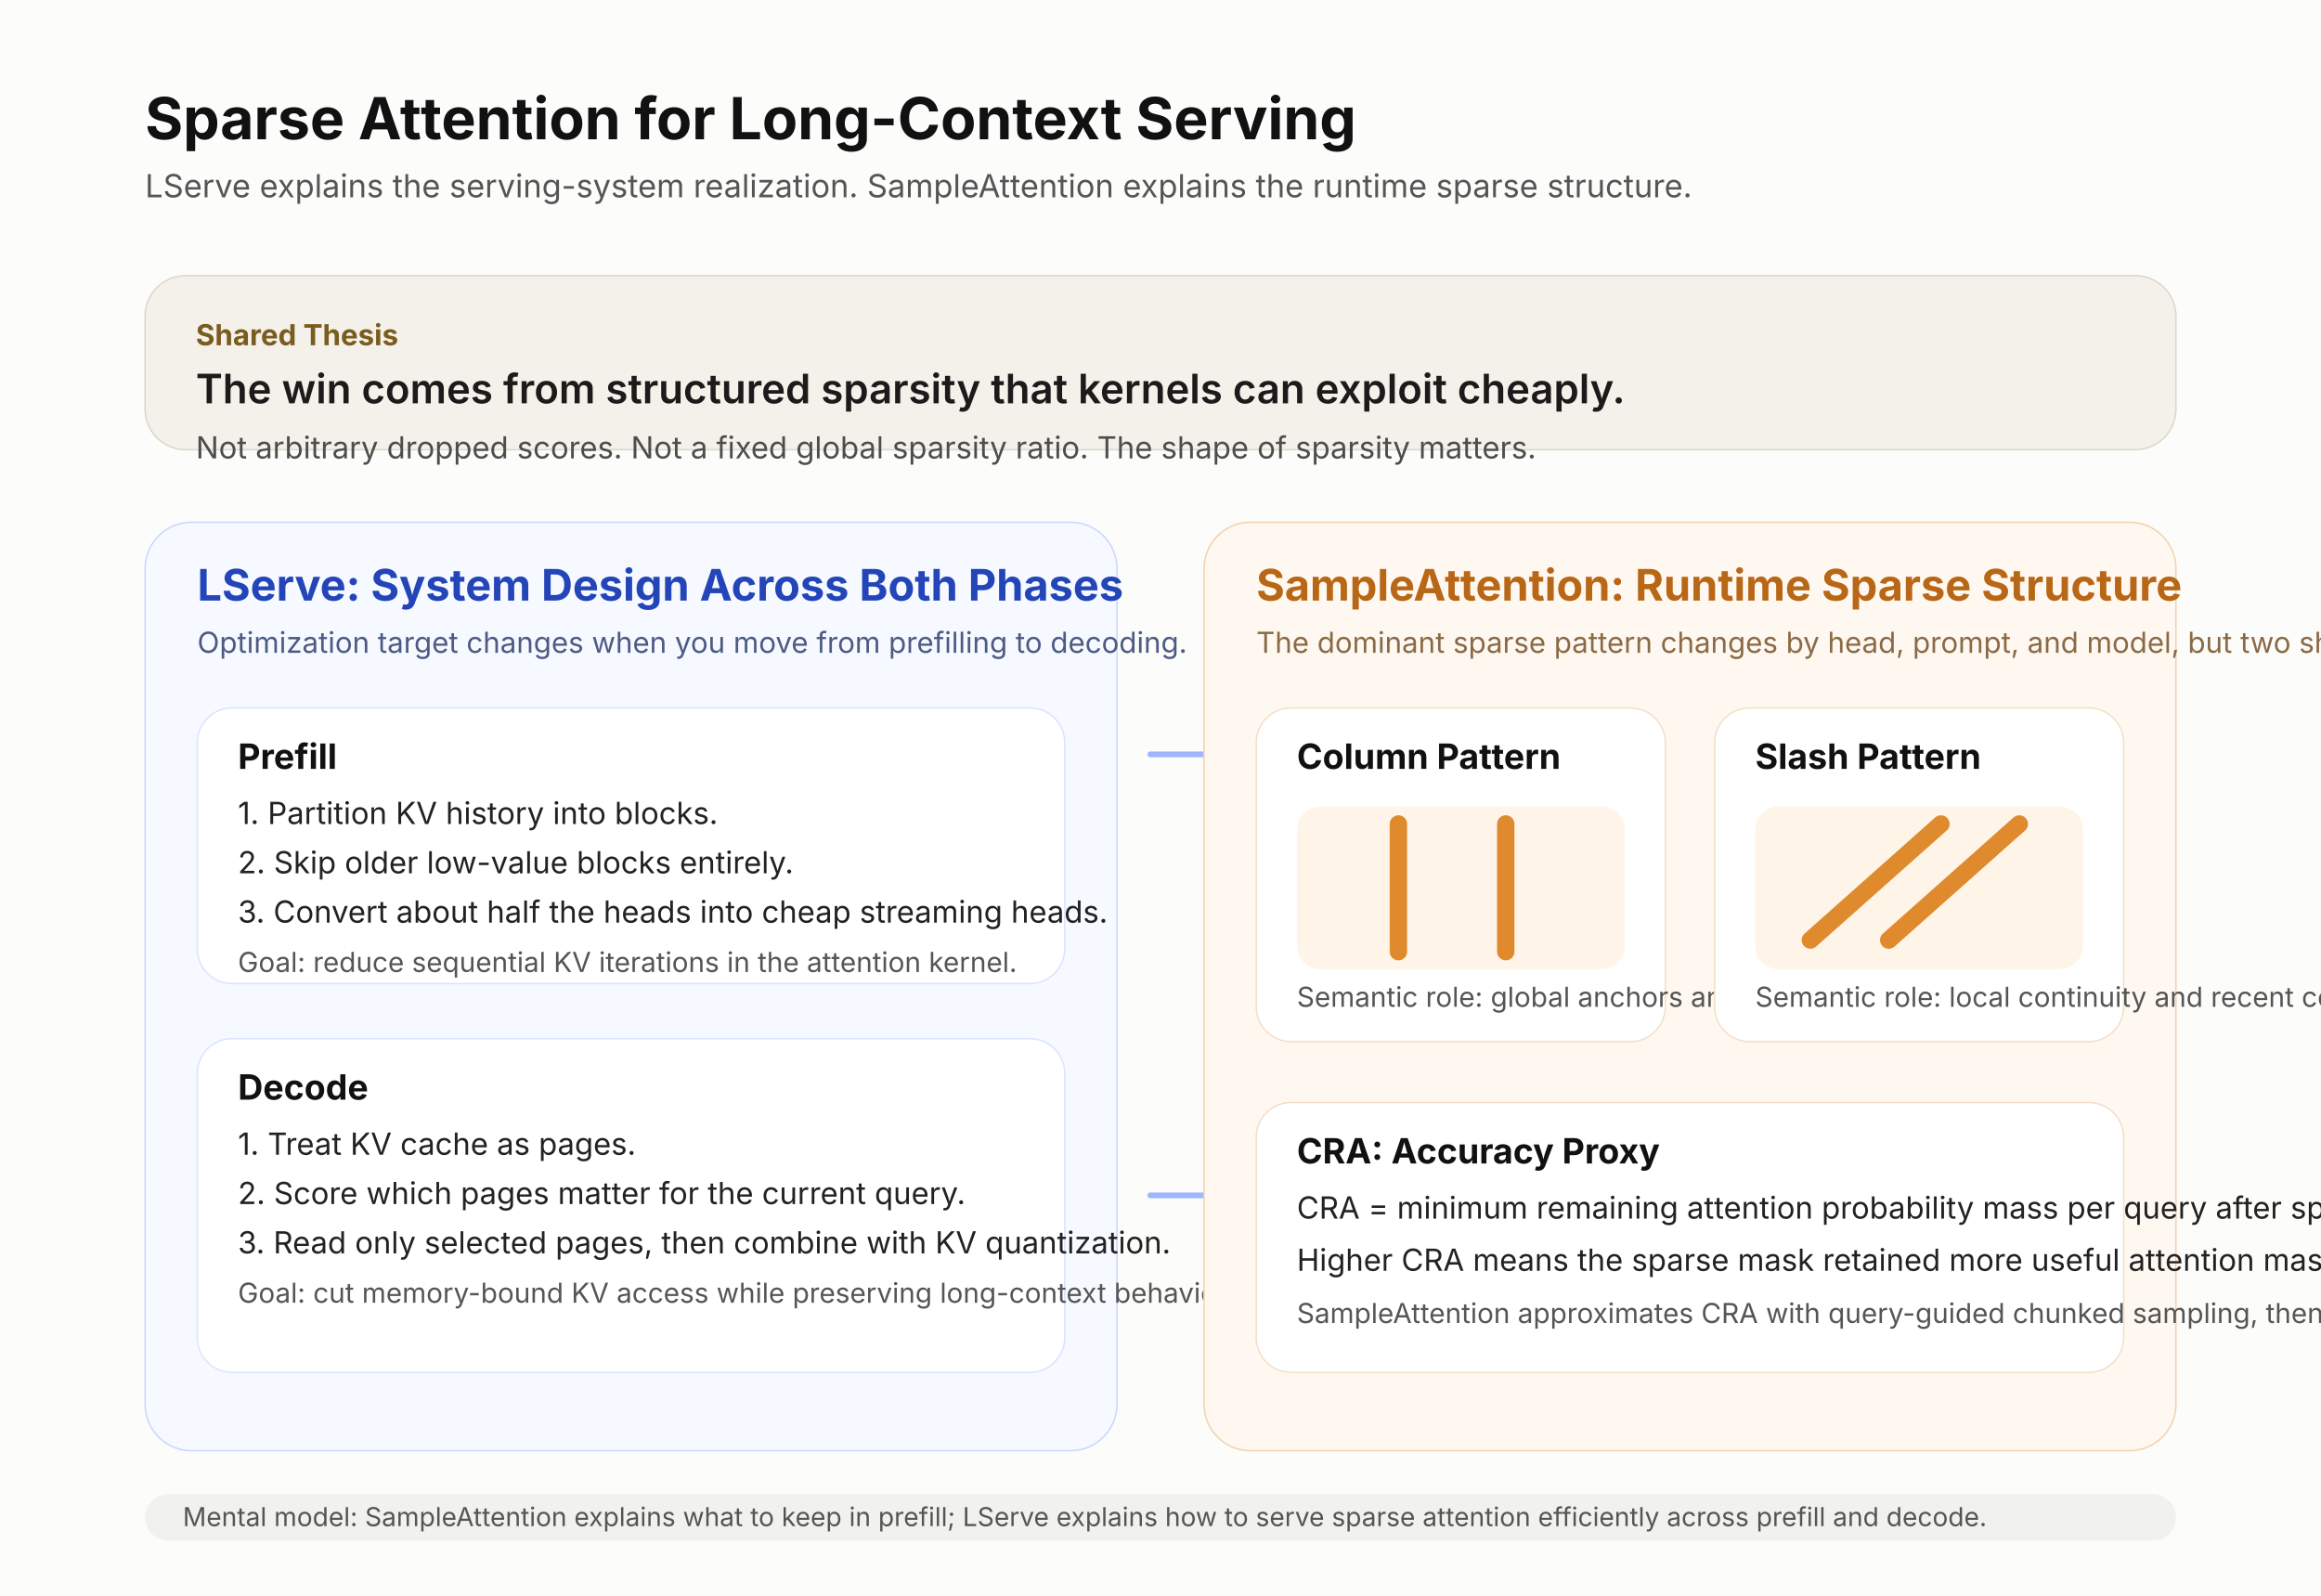
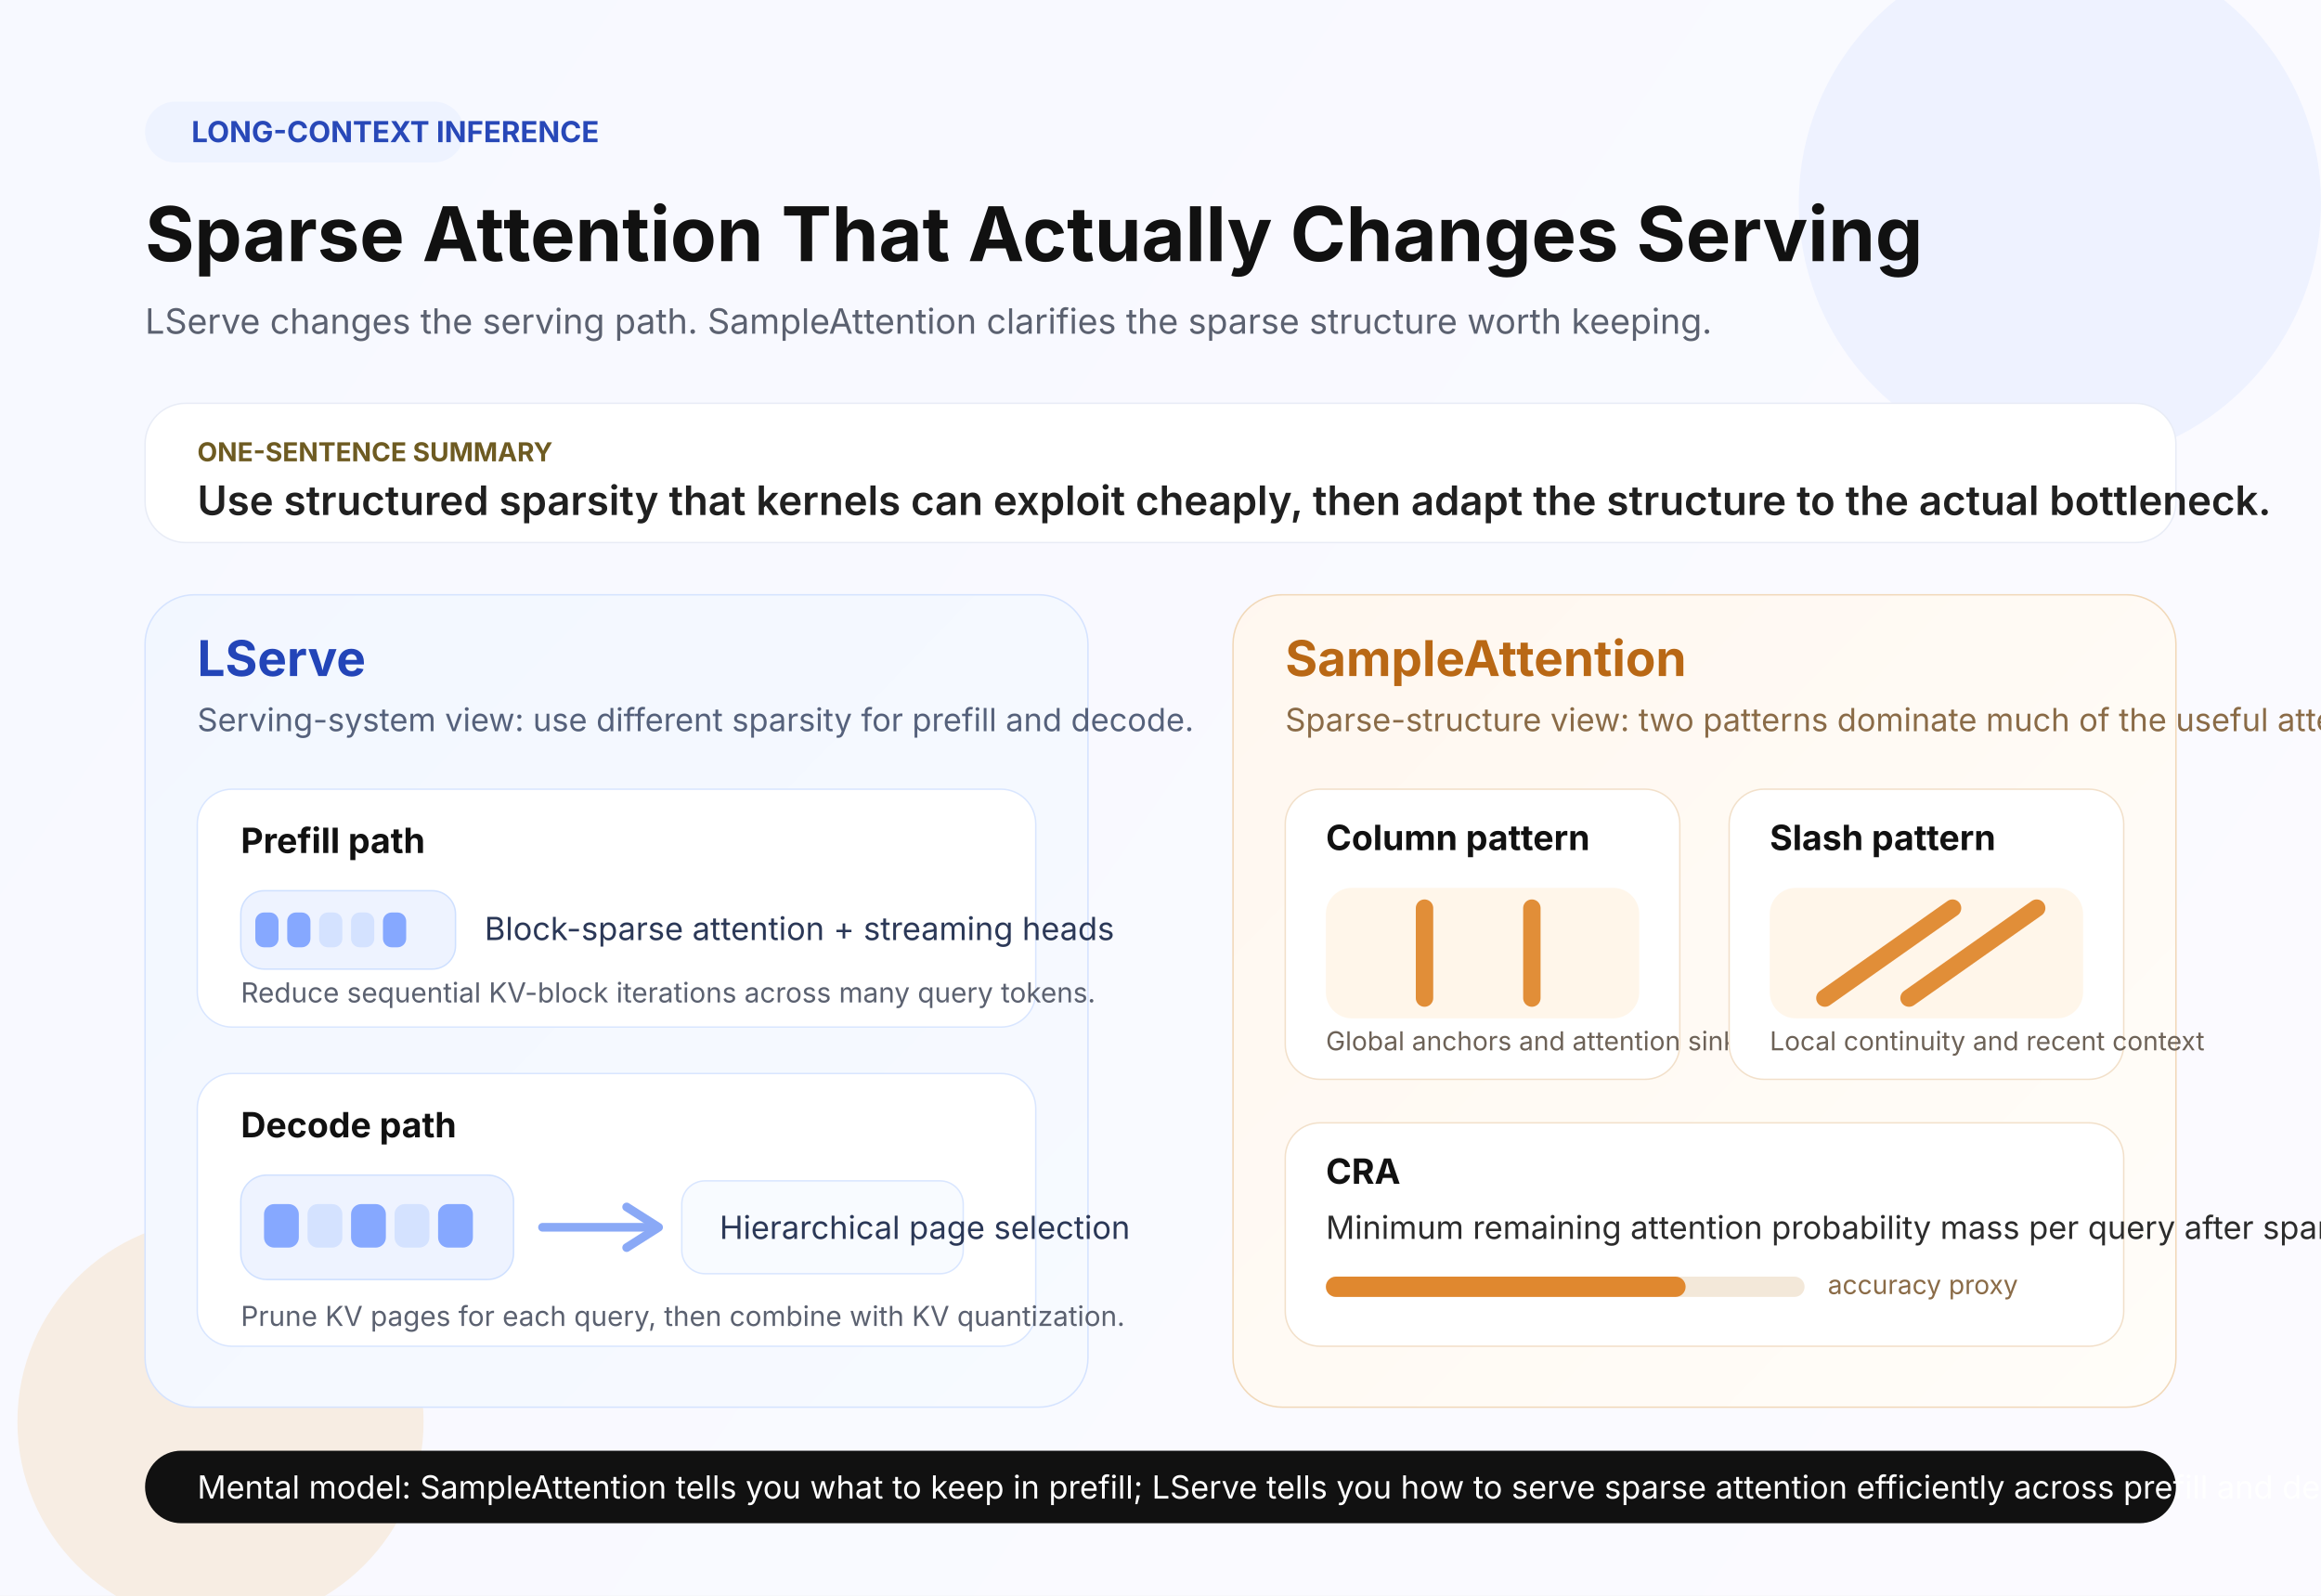
<svg xmlns="http://www.w3.org/2000/svg" width="1600" height="1100" viewBox="0 0 1600 1100" fill="none">
-   <rect width="1600" height="1100" fill="#FCFCFA" />
-   <text x="100" y="96" fill="#111111" font-family="Inter, Arial, sans-serif" font-size="40" font-weight="700">Sparse Attention for Long-Context Serving</text>
-   <text x="100" y="136" fill="#555555" font-family="Inter, Arial, sans-serif" font-size="22">LServe explains the serving-system realization. SampleAttention explains the runtime sparse structure.</text>
-   <rect x="100" y="190" width="1400" height="120" rx="28" fill="#F4F1EA" stroke="#DDD6C8" />
-   <text x="135" y="238" fill="#7A5C1E" font-family="Inter, Arial, sans-serif" font-size="20" font-weight="700">Shared Thesis</text>
-   <text x="135" y="278" fill="#1B1B1B" font-family="Inter, Arial, sans-serif" font-size="28" font-weight="600">The win comes from structured sparsity that kernels can exploit cheaply.</text>
-   <text x="135" y="316" fill="#4D4D4D" font-family="Inter, Arial, sans-serif" font-size="21">Not arbitrary dropped scores. Not a fixed global sparsity ratio. The shape of sparsity matters.</text>
-   <rect x="100" y="360" width="670" height="640" rx="32" fill="#F6F9FF" stroke="#C8D7FF" />
-   <text x="136" y="414" fill="#2345B8" font-family="Inter, Arial, sans-serif" font-size="30" font-weight="700">LServe: System Design Across Both Phases</text>
-   <text x="136" y="450" fill="#4D5B84" font-family="Inter, Arial, sans-serif" font-size="20">Optimization target changes when you move from prefilling to decoding.</text>
-   <rect x="136" y="488" width="598" height="190" rx="24" fill="#FFFFFF" stroke="#D9E4FF" />
-   <text x="164" y="530" fill="#111111" font-family="Inter, Arial, sans-serif" font-size="24" font-weight="700">Prefill</text>
-   <text x="164" y="568" fill="#222222" font-family="Inter, Arial, sans-serif" font-size="21">1. Partition KV history into blocks.</text>
-   <text x="164" y="602" fill="#222222" font-family="Inter, Arial, sans-serif" font-size="21">2. Skip older low-value blocks entirely.</text>
-   <text x="164" y="636" fill="#222222" font-family="Inter, Arial, sans-serif" font-size="21">3. Convert about half the heads into cheap streaming heads.</text>
-   <text x="164" y="670" fill="#555555" font-family="Inter, Arial, sans-serif" font-size="19">Goal: reduce sequential KV iterations in the attention kernel.</text>
-   <rect x="136" y="716" width="598" height="230" rx="24" fill="#FFFFFF" stroke="#D9E4FF" />
-   <text x="164" y="758" fill="#111111" font-family="Inter, Arial, sans-serif" font-size="24" font-weight="700">Decode</text>
-   <text x="164" y="796" fill="#222222" font-family="Inter, Arial, sans-serif" font-size="21">1. Treat KV cache as pages.</text>
-   <text x="164" y="830" fill="#222222" font-family="Inter, Arial, sans-serif" font-size="21">2. Score which pages matter for the current query.</text>
-   <text x="164" y="864" fill="#222222" font-family="Inter, Arial, sans-serif" font-size="21">3. Read only selected pages, then combine with KV quantization.</text>
-   <text x="164" y="898" fill="#555555" font-family="Inter, Arial, sans-serif" font-size="19">Goal: cut memory-bound KV access while preserving long-context behavior.</text>
-   <path d="M793 520H866" stroke="#9FB6FF" stroke-width="4" stroke-linecap="round" />
-   <path d="M853 508L873 520L853 532" stroke="#9FB6FF" stroke-width="4" stroke-linecap="round" stroke-linejoin="round" />
-   <path d="M793 824H866" stroke="#9FB6FF" stroke-width="4" stroke-linecap="round" />
-   <path d="M853 812L873 824L853 836" stroke="#9FB6FF" stroke-width="4" stroke-linecap="round" stroke-linejoin="round" />
-   <rect x="830" y="360" width="670" height="640" rx="32" fill="#FFF8F1" stroke="#F0D3AE" />
-   <text x="866" y="414" fill="#B86716" font-family="Inter, Arial, sans-serif" font-size="30" font-weight="700">SampleAttention: Runtime Sparse Structure</text>
-   <text x="866" y="450" fill="#8A6A46" font-family="Inter, Arial, sans-serif" font-size="20">The dominant sparse pattern changes by head, prompt, and model, but two shapes recur.</text>
-   <rect x="866" y="488" width="282" height="230" rx="24" fill="#FFFFFF" stroke="#F3DFC6" />
-   <text x="894" y="530" fill="#111111" font-family="Inter, Arial, sans-serif" font-size="24" font-weight="700">Column Pattern</text>
-   <rect x="894" y="556" width="226" height="112" rx="16" fill="#FFF4E8" />
-   <line x1="964" y1="568" x2="964" y2="656" stroke="#E08A2E" stroke-width="12" stroke-linecap="round" />
-   <line x1="1038" y1="568" x2="1038" y2="656" stroke="#E08A2E" stroke-width="12" stroke-linecap="round" />
-   <text x="894" y="694" fill="#555555" font-family="Inter, Arial, sans-serif" font-size="19">Semantic role: global anchors and attention sinks.</text>
-   <rect x="1182" y="488" width="282" height="230" rx="24" fill="#FFFFFF" stroke="#F3DFC6" />
-   <text x="1210" y="530" fill="#111111" font-family="Inter, Arial, sans-serif" font-size="24" font-weight="700">Slash Pattern</text>
-   <rect x="1210" y="556" width="226" height="112" rx="16" fill="#FFF4E8" />
-   <line x1="1248" y1="648" x2="1338" y2="568" stroke="#E08A2E" stroke-width="12" stroke-linecap="round" />
-   <line x1="1302" y1="648" x2="1392" y2="568" stroke="#E08A2E" stroke-width="12" stroke-linecap="round" />
-   <text x="1210" y="694" fill="#555555" font-family="Inter, Arial, sans-serif" font-size="19">Semantic role: local continuity and recent context.</text>
-   <rect x="866" y="760" width="598" height="186" rx="24" fill="#FFFFFF" stroke="#F3DFC6" />
-   <text x="894" y="802" fill="#111111" font-family="Inter, Arial, sans-serif" font-size="24" font-weight="700">CRA: Accuracy Proxy</text>
-   <text x="894" y="840" fill="#222222" font-family="Inter, Arial, sans-serif" font-size="21">CRA = minimum remaining attention probability mass per query after sparsification.</text>
-   <text x="894" y="876" fill="#222222" font-family="Inter, Arial, sans-serif" font-size="21">Higher CRA means the sparse mask retained more useful attention mass.</text>
-   <text x="894" y="912" fill="#555555" font-family="Inter, Arial, sans-serif" font-size="19">SampleAttention approximates CRA with query-guided chunked sampling, then selects top-k column and slash blocks.</text>
-   <rect x="100" y="1030" width="1400" height="32" rx="16" fill="#F1F1ED" />
-   <text x="126" y="1052" fill="#555555" font-family="Inter, Arial, sans-serif" font-size="18">Mental model: SampleAttention explains what to keep in prefill; LServe explains how to serve sparse attention efficiently across prefill and decode.</text>
+   <defs>
+     <linearGradient id="bg" x1="120" y1="80" x2="1480" y2="1020" gradientUnits="userSpaceOnUse">
+       <stop stop-color="#F7F9FF" />
+       <stop offset="1" stop-color="#FBFAFF" />
+     </linearGradient>
+     <linearGradient id="blueCard" x1="100" y1="340" x2="760" y2="980" gradientUnits="userSpaceOnUse">
+       <stop stop-color="#F2F7FF" />
+       <stop offset="1" stop-color="#F7FAFF" />
+     </linearGradient>
+     <linearGradient id="amberCard" x1="840" y1="340" x2="1500" y2="980" gradientUnits="userSpaceOnUse">
+       <stop stop-color="#FFF7EF" />
+       <stop offset="1" stop-color="#FFFDF9" />
+     </linearGradient>
+   </defs>
+   <rect width="1600" height="1100" fill="url(#bg)" />
+   <circle cx="1420" cy="140" r="180" fill="#EEF2FF" />
+   <circle cx="152" cy="980" r="140" fill="#F7EDE3" />
+   <rect x="100" y="70" width="220" height="42" rx="21" fill="#EEF3FF" />
+   <text x="132" y="98" fill="#2848B8" font-family="Inter, Arial, sans-serif" font-size="20" font-weight="700">LONG-CONTEXT INFERENCE</text>
+   <text x="100" y="180" fill="#111111" font-family="Inter, Arial, sans-serif" font-size="52" font-weight="700">Sparse Attention That Actually Changes Serving</text>
+   <text x="100" y="230" fill="#5B6170" font-family="Inter, Arial, sans-serif" font-size="24">LServe changes the serving path. SampleAttention clarifies the sparse structure worth keeping.</text>
+   <rect x="100" y="278" width="1400" height="96" rx="28" fill="#FFFFFF" stroke="#E8ECF6" />
+   <text x="136" y="318" fill="#6E5B22" font-family="Inter, Arial, sans-serif" font-size="18" font-weight="700">ONE-SENTENCE SUMMARY</text>
+   <text x="136" y="355" fill="#202020" font-family="Inter, Arial, sans-serif" font-size="28" font-weight="600">Use structured sparsity that kernels can exploit cheaply, then adapt the structure to the actual bottleneck.</text>
+   <rect x="100" y="410" width="650" height="560" rx="34" fill="url(#blueCard)" stroke="#D5E3FF" />
+   <text x="136" y="466" fill="#2345B8" font-family="Inter, Arial, sans-serif" font-size="34" font-weight="700">LServe</text>
+   <text x="136" y="504" fill="#55617B" font-family="Inter, Arial, sans-serif" font-size="22">Serving-system view: use different sparsity for prefill and decode.</text>
+   <rect x="136" y="544" width="578" height="164" rx="24" fill="#FFFFFF" stroke="#D9E6FF" />
+   <text x="166" y="588" fill="#111111" font-family="Inter, Arial, sans-serif" font-size="24" font-weight="700">Prefill path</text>
+   <rect x="166" y="614" width="148" height="54" rx="16" fill="#EEF3FF" stroke="#CFE0FF" />
+   <rect x="176" y="629" width="16" height="24" rx="6" fill="#86A8FF" />
+   <rect x="198" y="629" width="16" height="24" rx="6" fill="#86A8FF" />
+   <rect x="220" y="629" width="16" height="24" rx="6" fill="#D4E2FF" />
+   <rect x="242" y="629" width="16" height="24" rx="6" fill="#D4E2FF" />
+   <rect x="264" y="629" width="16" height="24" rx="6" fill="#86A8FF" />
+   <text x="334" y="648" fill="#2B3857" font-family="Inter, Arial, sans-serif" font-size="22">Block-sparse attention + streaming heads</text>
+   <text x="166" y="691" fill="#5B6170" font-family="Inter, Arial, sans-serif" font-size="19">Reduce sequential KV-block iterations across many query tokens.</text>
+   <rect x="136" y="740" width="578" height="188" rx="24" fill="#FFFFFF" stroke="#D9E6FF" />
+   <text x="166" y="784" fill="#111111" font-family="Inter, Arial, sans-serif" font-size="24" font-weight="700">Decode path</text>
+   <rect x="166" y="810" width="188" height="72" rx="18" fill="#EEF3FF" stroke="#CFE0FF" />
+   <rect x="182" y="830" width="24" height="30" rx="7" fill="#86A8FF" />
+   <rect x="212" y="830" width="24" height="30" rx="7" fill="#D4E2FF" />
+   <rect x="242" y="830" width="24" height="30" rx="7" fill="#86A8FF" />
+   <rect x="272" y="830" width="24" height="30" rx="7" fill="#D4E2FF" />
+   <rect x="302" y="830" width="24" height="30" rx="7" fill="#86A8FF" />
+   <path d="M374 846H446" stroke="#8AA9F6" stroke-width="6" stroke-linecap="round" />
+   <path d="M432 832L454 846L432 860" stroke="#8AA9F6" stroke-width="6" stroke-linecap="round" stroke-linejoin="round" />
+   <rect x="470" y="814" width="194" height="64" rx="16" fill="#F8FBFF" stroke="#D9E6FF" />
+   <text x="496" y="854" fill="#2B3857" font-family="Inter, Arial, sans-serif" font-size="22">Hierarchical page selection</text>
+   <text x="166" y="914" fill="#5B6170" font-family="Inter, Arial, sans-serif" font-size="19">Prune KV pages for each query, then combine with KV quantization.</text>
+   <rect x="850" y="410" width="650" height="560" rx="34" fill="url(#amberCard)" stroke="#F1D8B8" />
+   <text x="886" y="466" fill="#B96815" font-family="Inter, Arial, sans-serif" font-size="34" font-weight="700">SampleAttention</text>
+   <text x="886" y="504" fill="#8A6B47" font-family="Inter, Arial, sans-serif" font-size="22">Sparse-structure view: two patterns dominate much of the useful attention mass.</text>
+   <rect x="886" y="544" width="272" height="200" rx="24" fill="#FFFFFF" stroke="#F2E0CA" />
+   <text x="914" y="586" fill="#111111" font-family="Inter, Arial, sans-serif" font-size="24" font-weight="700">Column pattern</text>
+   <rect x="914" y="612" width="216" height="90" rx="18" fill="#FFF6EA" />
+   <g opacity="0.95">
+     <line x1="982" y1="626" x2="982" y2="688" stroke="#E0882F" stroke-width="12" stroke-linecap="round" />
+     <line x1="1056" y1="626" x2="1056" y2="688" stroke="#E0882F" stroke-width="12" stroke-linecap="round" />
+   </g>
+   <text x="914" y="724" fill="#6D6257" font-family="Inter, Arial, sans-serif" font-size="18">Global anchors and attention sinks</text>
+   <rect x="1192" y="544" width="272" height="200" rx="24" fill="#FFFFFF" stroke="#F2E0CA" />
+   <text x="1220" y="586" fill="#111111" font-family="Inter, Arial, sans-serif" font-size="24" font-weight="700">Slash pattern</text>
+   <rect x="1220" y="612" width="216" height="90" rx="18" fill="#FFF6EA" />
+   <g opacity="0.95">
+     <line x1="1258" y1="688" x2="1346" y2="626" stroke="#E0882F" stroke-width="12" stroke-linecap="round" />
+     <line x1="1316" y1="688" x2="1404" y2="626" stroke="#E0882F" stroke-width="12" stroke-linecap="round" />
+   </g>
+   <text x="1220" y="724" fill="#6D6257" font-family="Inter, Arial, sans-serif" font-size="18">Local continuity and recent context</text>
+   <rect x="886" y="774" width="578" height="154" rx="24" fill="#FFFFFF" stroke="#F2E0CA" />
+   <text x="914" y="816" fill="#111111" font-family="Inter, Arial, sans-serif" font-size="24" font-weight="700">CRA</text>
+   <text x="914" y="854" fill="#2C2C2C" font-family="Inter, Arial, sans-serif" font-size="22">Minimum remaining attention probability mass per query after sparsification.</text>
+   <rect x="914" y="880" width="330" height="14" rx="7" fill="#F3E8D9" />
+   <rect x="914" y="880" width="248" height="14" rx="7" fill="#E0882F" />
+   <text x="1260" y="892" fill="#8A6B47" font-family="Inter, Arial, sans-serif" font-size="18">accuracy proxy</text>
+   <rect x="100" y="1000" width="1400" height="50" rx="25" fill="#111111" />
+   <text x="136" y="1033" fill="#FFFFFF" font-family="Inter, Arial, sans-serif" font-size="22">Mental model: SampleAttention tells you what to keep in prefill; LServe tells you how to serve sparse attention efficiently across prefill and decode.</text>
</svg>
